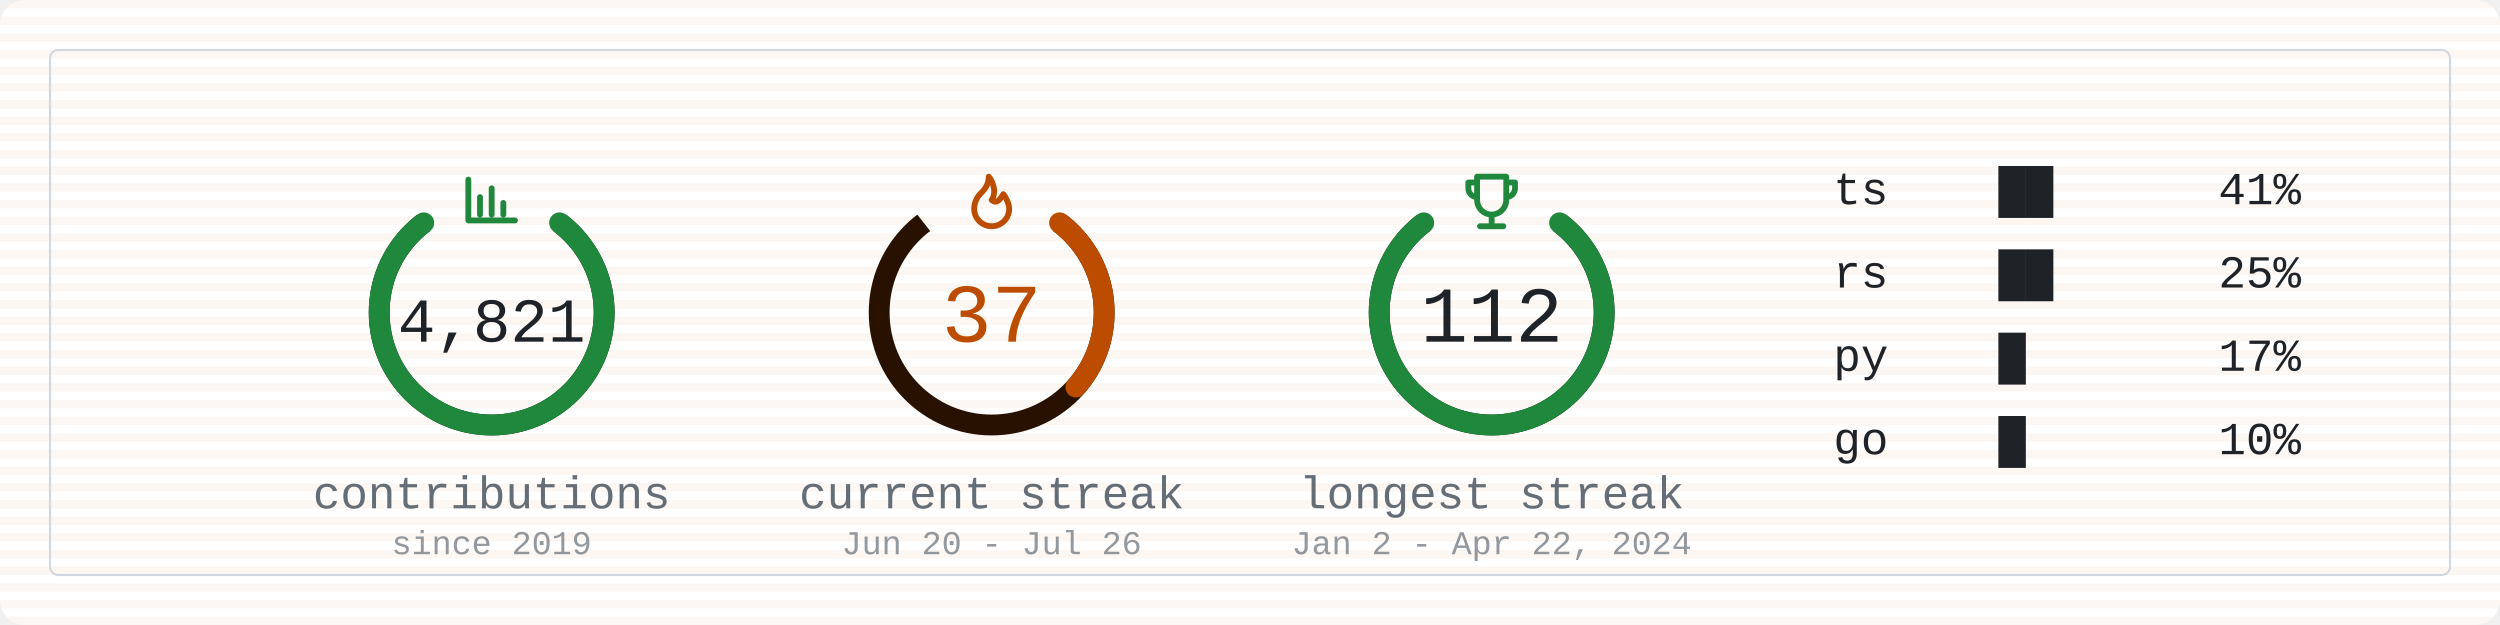
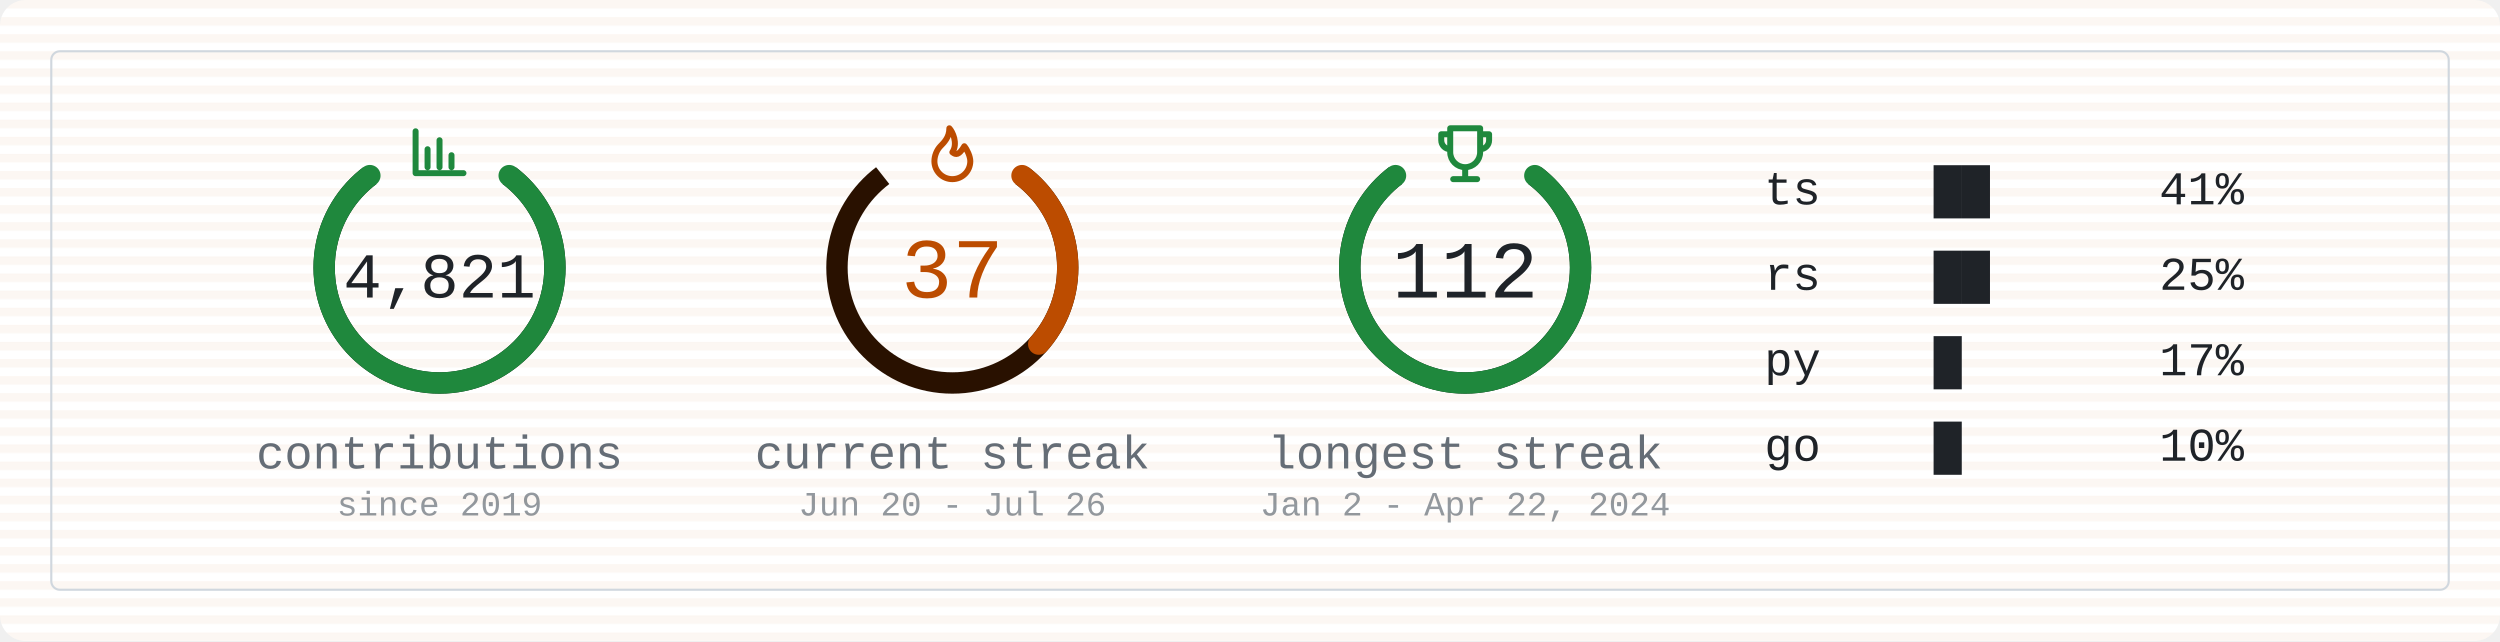
- <svg xmlns="http://www.w3.org/2000/svg" width="600" height="150" viewBox="0 0 600 150" role="img" aria-label="example: 4,821 contributions, 37 current streak, 112 longest streak" font-family="ui-monospace, SFMono-Regular, 'SF Mono', Menlo, Consolas, 'Liberation Mono', monospace">
+ <svg xmlns="http://www.w3.org/2000/svg" width="585" height="150" viewBox="0 0 585 150" role="img" aria-label="example: 4,821 contributions, 37 current streak, 112 longest streak" font-family="ui-monospace, SFMono-Regular, 'SF Mono', Menlo, Consolas, 'Liberation Mono', monospace">
  <defs>
    <pattern id="scanlines" width="4" height="4" patternUnits="userSpaceOnUse">
      <rect width="4" height="2" fill="#BC4C00" opacity="0.05" />
    </pattern>
  </defs>
-   <rect width="600" height="150" rx="6" fill="#FFFFFF" />
-   <rect width="600" height="150" rx="6" fill="url(#scanlines)" />
-   <rect x="12" y="12" width="576" height="126" rx="2" fill="none" stroke="#D0D7DE" stroke-width="0.5" />
-   <circle cx="118" cy="75" r="27" fill="none" stroke-width="5" stroke="#071e0d" stroke-dasharray="134.65 35" stroke-dashoffset="-17.5" transform="rotate(-90 118 75)" />
-   <circle cx="118" cy="75" r="27" fill="none" stroke-width="5" stroke="#1F883D" stroke-linecap="round" stroke-dasharray="134.65 169.65" stroke-dashoffset="-17.5" transform="rotate(-90 118 75)" />
-   <g transform="translate(109.6 39.6) scale(0.7)" fill="none" stroke="#1F883D" stroke-width="2" stroke-linecap="round" stroke-linejoin="round">
+   <rect width="585" height="150" rx="6" fill="#FFFFFF" />
+   <rect width="585" height="150" rx="6" fill="url(#scanlines)" />
+   <rect x="12" y="12" width="561" height="126" rx="2" fill="none" stroke="#D0D7DE" stroke-width="0.5" />
+   <circle cx="102.85" cy="62.62" r="27" fill="none" stroke-width="5" stroke="#071e0d" stroke-dasharray="134.65 35" stroke-dashoffset="-17.5" transform="rotate(-90 102.85 62.62)" />
+   <circle cx="102.85" cy="62.62" r="27" fill="none" stroke-width="5" stroke="#1F883D" stroke-linecap="round" stroke-dasharray="134.65 169.65" stroke-dashoffset="-17.5" transform="rotate(-90 102.85 62.62)" />
+   <g transform="translate(94.45 27.22) scale(0.7)" fill="none" stroke="#1F883D" stroke-width="2" stroke-linecap="round" stroke-linejoin="round">
    <path d="M4 19h16M4 19V5M8 17v-6M12 17v-9M16 17v-4" />
  </g>
-   <text x="118" y="82" text-anchor="middle" font-size="15" fill="#1F2328">4,821</text>
-   <text x="118" y="122" text-anchor="middle" font-size="11" fill="#656D76">contributions</text>
-   <text x="118" y="133" text-anchor="middle" font-size="8" fill="#656D76" opacity="0.7">since 2019</text>
-   <circle cx="238" cy="75" r="27" fill="none" stroke-width="5" stroke="#291100" stroke-dasharray="134.65 35" stroke-dashoffset="-17.5" transform="rotate(-90 238 75)" />
-   <circle cx="238" cy="75" r="27" fill="none" stroke-width="5" stroke="#BC4C00" stroke-linecap="round" stroke-dasharray="44.48 169.65" stroke-dashoffset="-17.5" transform="rotate(-90 238 75)" />
-   <g transform="translate(229.6 39.6) scale(0.7)" fill="none" stroke="#BC4C00" stroke-width="2" stroke-linecap="round" stroke-linejoin="round">
+   <text x="102.85" y="69.62" text-anchor="middle" font-size="15" fill="#1F2328">4,821</text>
+   <text x="102.85" y="109.62" text-anchor="middle" font-size="11" fill="#656D76">contributions</text>
+   <text x="102.85" y="120.62" text-anchor="middle" font-size="8" fill="#656D76" opacity="0.7">since 2019</text>
+   <circle cx="222.85" cy="62.62" r="27" fill="none" stroke-width="5" stroke="#291100" stroke-dasharray="134.65 35" stroke-dashoffset="-17.5" transform="rotate(-90 222.85 62.62)" />
+   <circle cx="222.85" cy="62.62" r="27" fill="none" stroke-width="5" stroke="#BC4C00" stroke-linecap="round" stroke-dasharray="44.48 169.65" stroke-dashoffset="-17.5" transform="rotate(-90 222.85 62.62)" />
+   <g transform="translate(214.45 27.22) scale(0.7)" fill="none" stroke="#BC4C00" stroke-width="2" stroke-linecap="round" stroke-linejoin="round">
    <path d="M12 12c2 -2.96 0 -7 -1 -8c0 3.038 -1.773 4.741 -3 6c-1.226 1.26 -2 3.24 -2 5a6 6 0 1 0 12 0c0 -1.532 -1.056 -3.94 -2 -5c-1.786 3 -2.791 3 -4 2z" />
  </g>
-   <text x="238" y="82" text-anchor="middle" font-size="20" fill="#BC4C00">37</text>
-   <text x="238" y="122" text-anchor="middle" font-size="11" fill="#656D76">current streak</text>
-   <text x="238" y="133" text-anchor="middle" font-size="8" fill="#656D76" opacity="0.7">Jun 20 - Jul 26</text>
-   <circle cx="358" cy="75" r="27" fill="none" stroke-width="5" stroke="#071e0d" stroke-dasharray="134.65 35" stroke-dashoffset="-17.5" transform="rotate(-90 358 75)" />
-   <circle cx="358" cy="75" r="27" fill="none" stroke-width="5" stroke="#1F883D" stroke-linecap="round" stroke-dasharray="134.65 169.65" stroke-dashoffset="-17.5" transform="rotate(-90 358 75)" />
-   <g transform="translate(349.6 39.6) scale(0.7)" fill="none" stroke="#1F883D" stroke-width="2" stroke-linecap="round" stroke-linejoin="round">
+   <text x="222.85" y="69.62" text-anchor="middle" font-size="20" fill="#BC4C00">37</text>
+   <text x="222.85" y="109.62" text-anchor="middle" font-size="11" fill="#656D76">current streak</text>
+   <text x="222.85" y="120.62" text-anchor="middle" font-size="8" fill="#656D76" opacity="0.7">Jun 20 - Jul 26</text>
+   <circle cx="342.85" cy="62.62" r="27" fill="none" stroke-width="5" stroke="#071e0d" stroke-dasharray="134.65 35" stroke-dashoffset="-17.5" transform="rotate(-90 342.85 62.62)" />
+   <circle cx="342.85" cy="62.62" r="27" fill="none" stroke-width="5" stroke="#1F883D" stroke-linecap="round" stroke-dasharray="134.65 169.65" stroke-dashoffset="-17.5" transform="rotate(-90 342.85 62.62)" />
+   <g transform="translate(334.45 27.22) scale(0.7)" fill="none" stroke="#1F883D" stroke-width="2" stroke-linecap="round" stroke-linejoin="round">
    <path d="M8 21h8M12 17v4M7 4h10v8a5 5 0 0 1 -10 0zM7 6H4v2a3 3 0 0 0 3 3M17 6h3v2a3 3 0 0 1 -3 3" />
  </g>
-   <text x="358" y="82" text-anchor="middle" font-size="19" fill="#1F2328">112</text>
-   <text x="358" y="122" text-anchor="middle" font-size="11" fill="#656D76">longest streak</text>
-   <text x="358" y="133" text-anchor="middle" font-size="8" fill="#656D76" opacity="0.7">Jan 2 - Apr 22, 2024</text>
-   <text x="440" y="49" font-size="11" fill="#1F2328" xml:space="preserve">ts    ██      41%</text>
-   <text x="440" y="69" font-size="11" fill="#1F2328" xml:space="preserve">rs    ██      25%</text>
-   <text x="440" y="89" font-size="11" fill="#1F2328" xml:space="preserve">py    █       17%</text>
-   <text x="440" y="109" font-size="11" fill="#1F2328" xml:space="preserve">go    █       10%</text>
+   <text x="342.85" y="69.62" text-anchor="middle" font-size="19" fill="#1F2328">112</text>
+   <text x="342.85" y="109.62" text-anchor="middle" font-size="11" fill="#656D76">longest streak</text>
+   <text x="342.85" y="120.62" text-anchor="middle" font-size="8" fill="#656D76" opacity="0.7">Jan 2 - Apr 22, 2024</text>
+   <text x="412.85" y="47.81" font-size="11" fill="#1F2328" xml:space="preserve">ts    ██      41%</text>
+   <text x="412.85" y="67.81" font-size="11" fill="#1F2328" xml:space="preserve">rs    ██      25%</text>
+   <text x="412.85" y="87.81" font-size="11" fill="#1F2328" xml:space="preserve">py    █       17%</text>
+   <text x="412.85" y="107.81" font-size="11" fill="#1F2328" xml:space="preserve">go    █       10%</text>
</svg>
